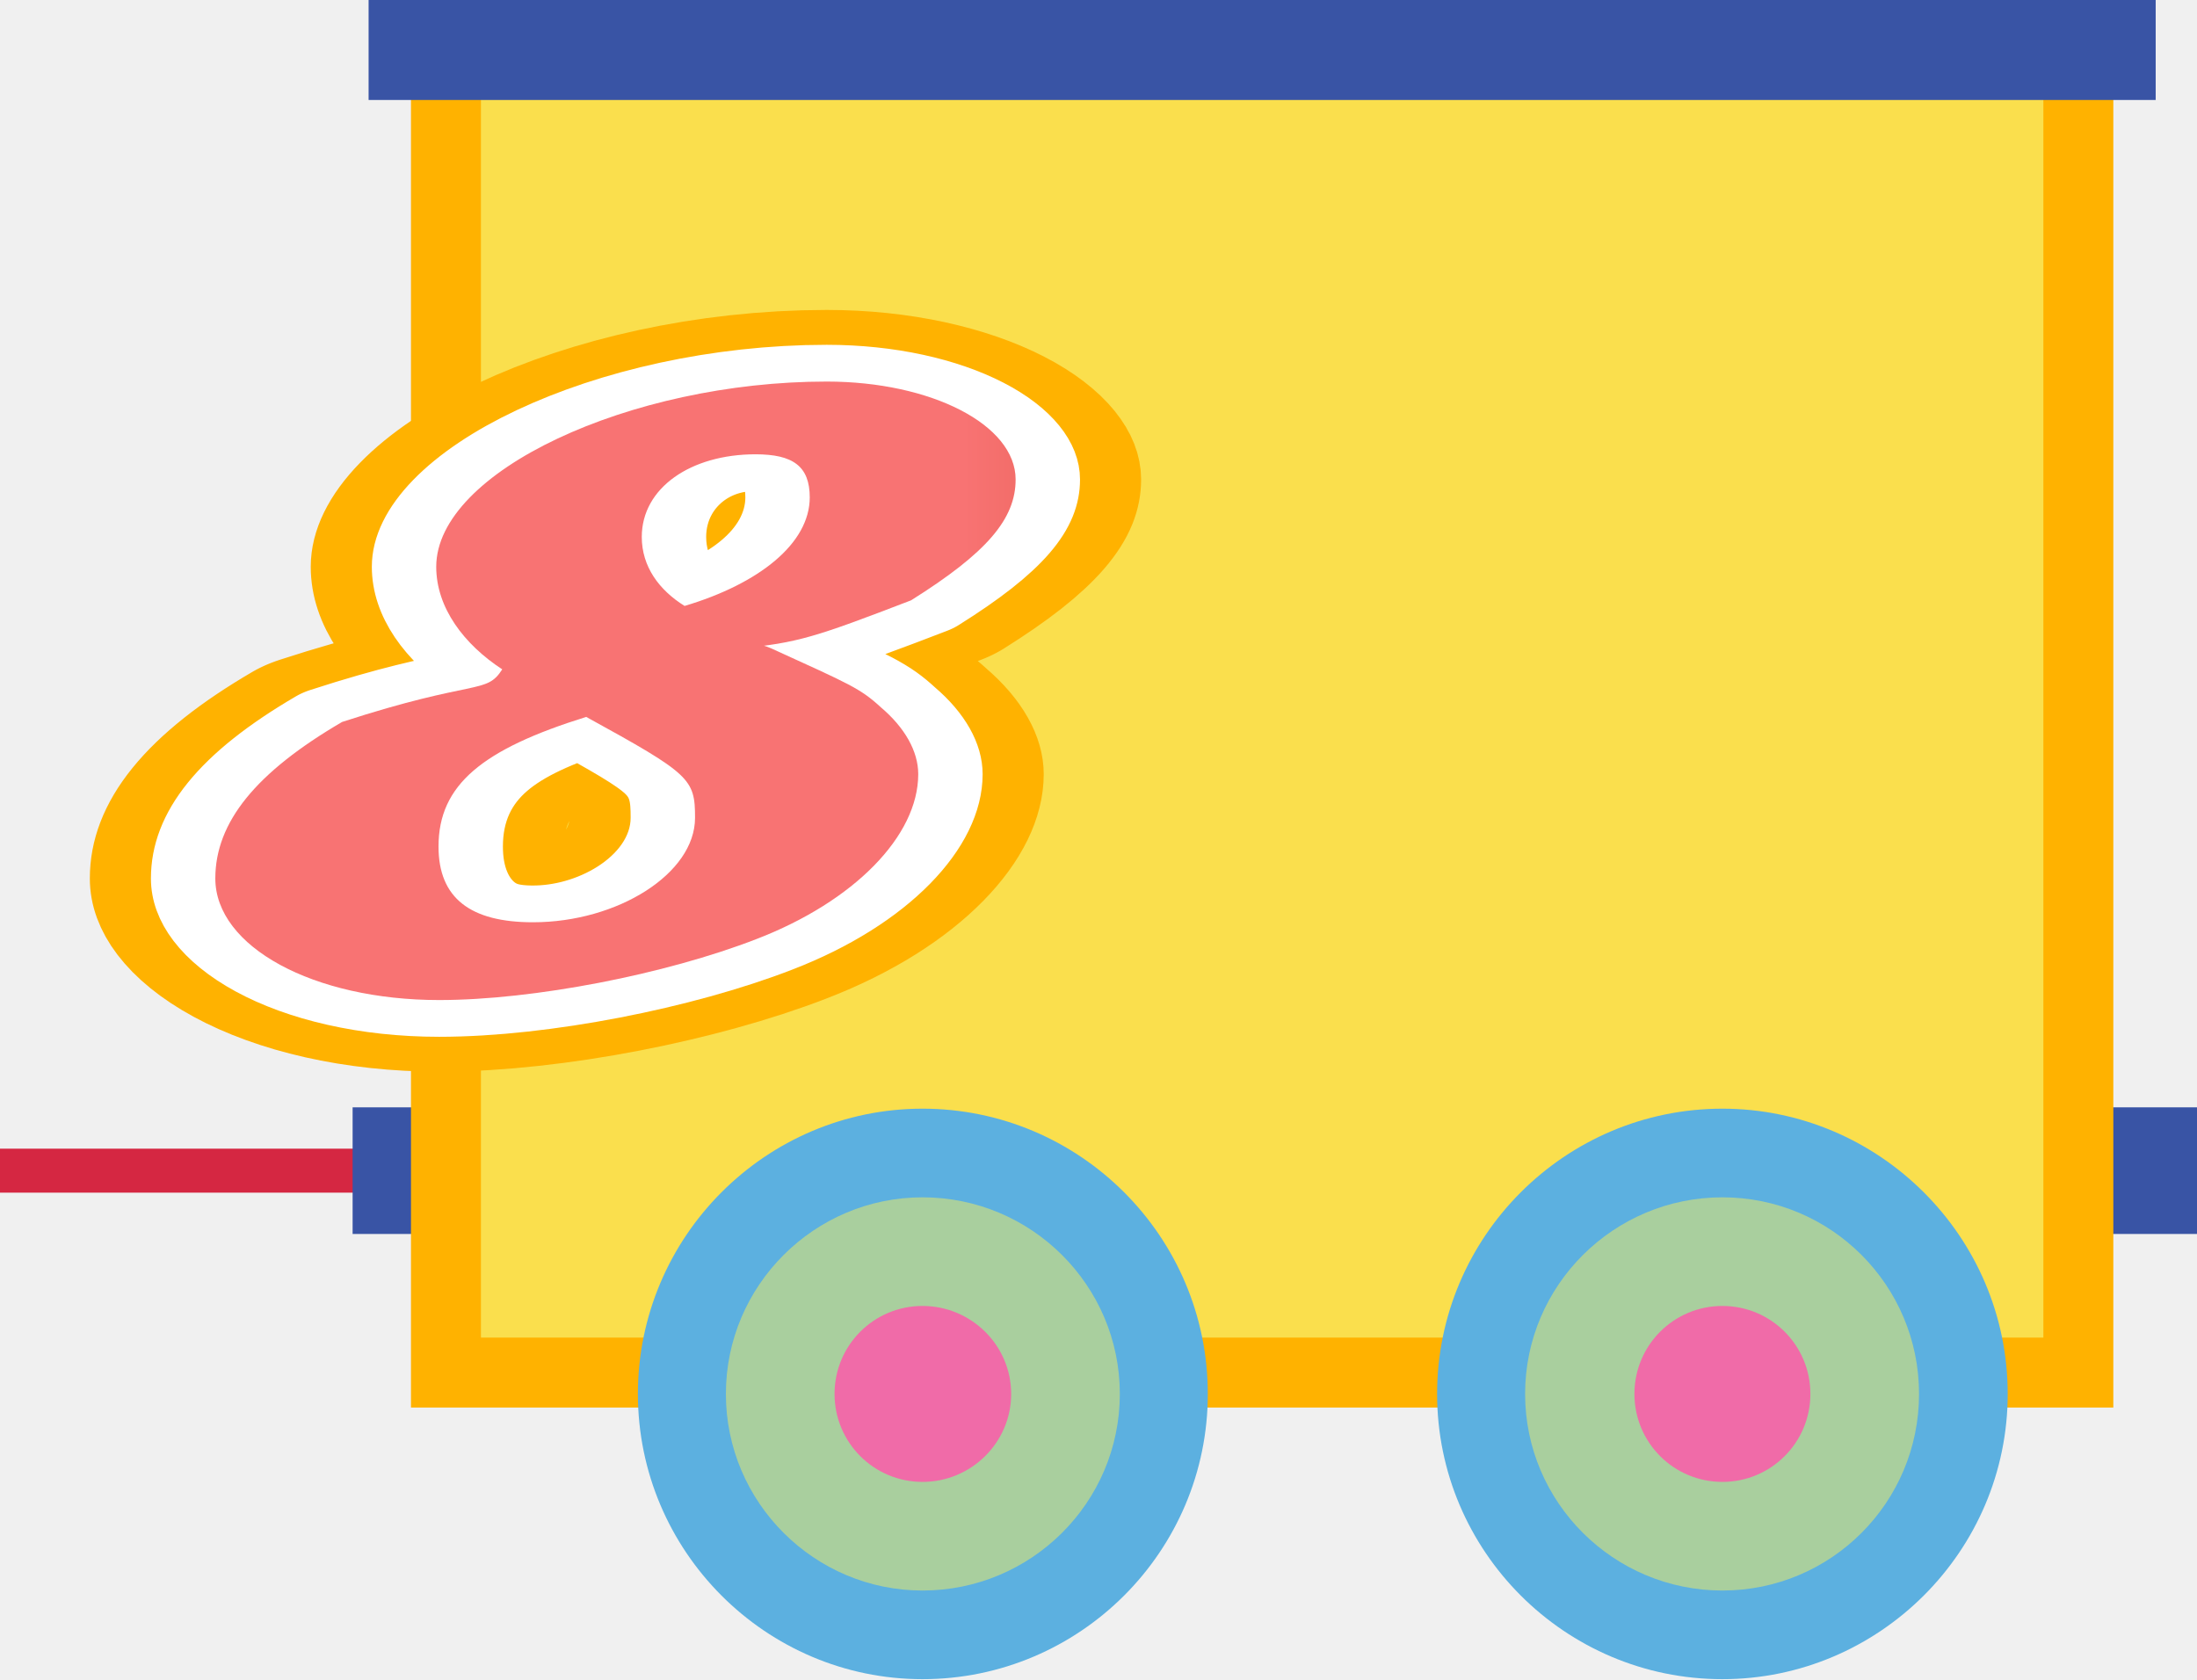
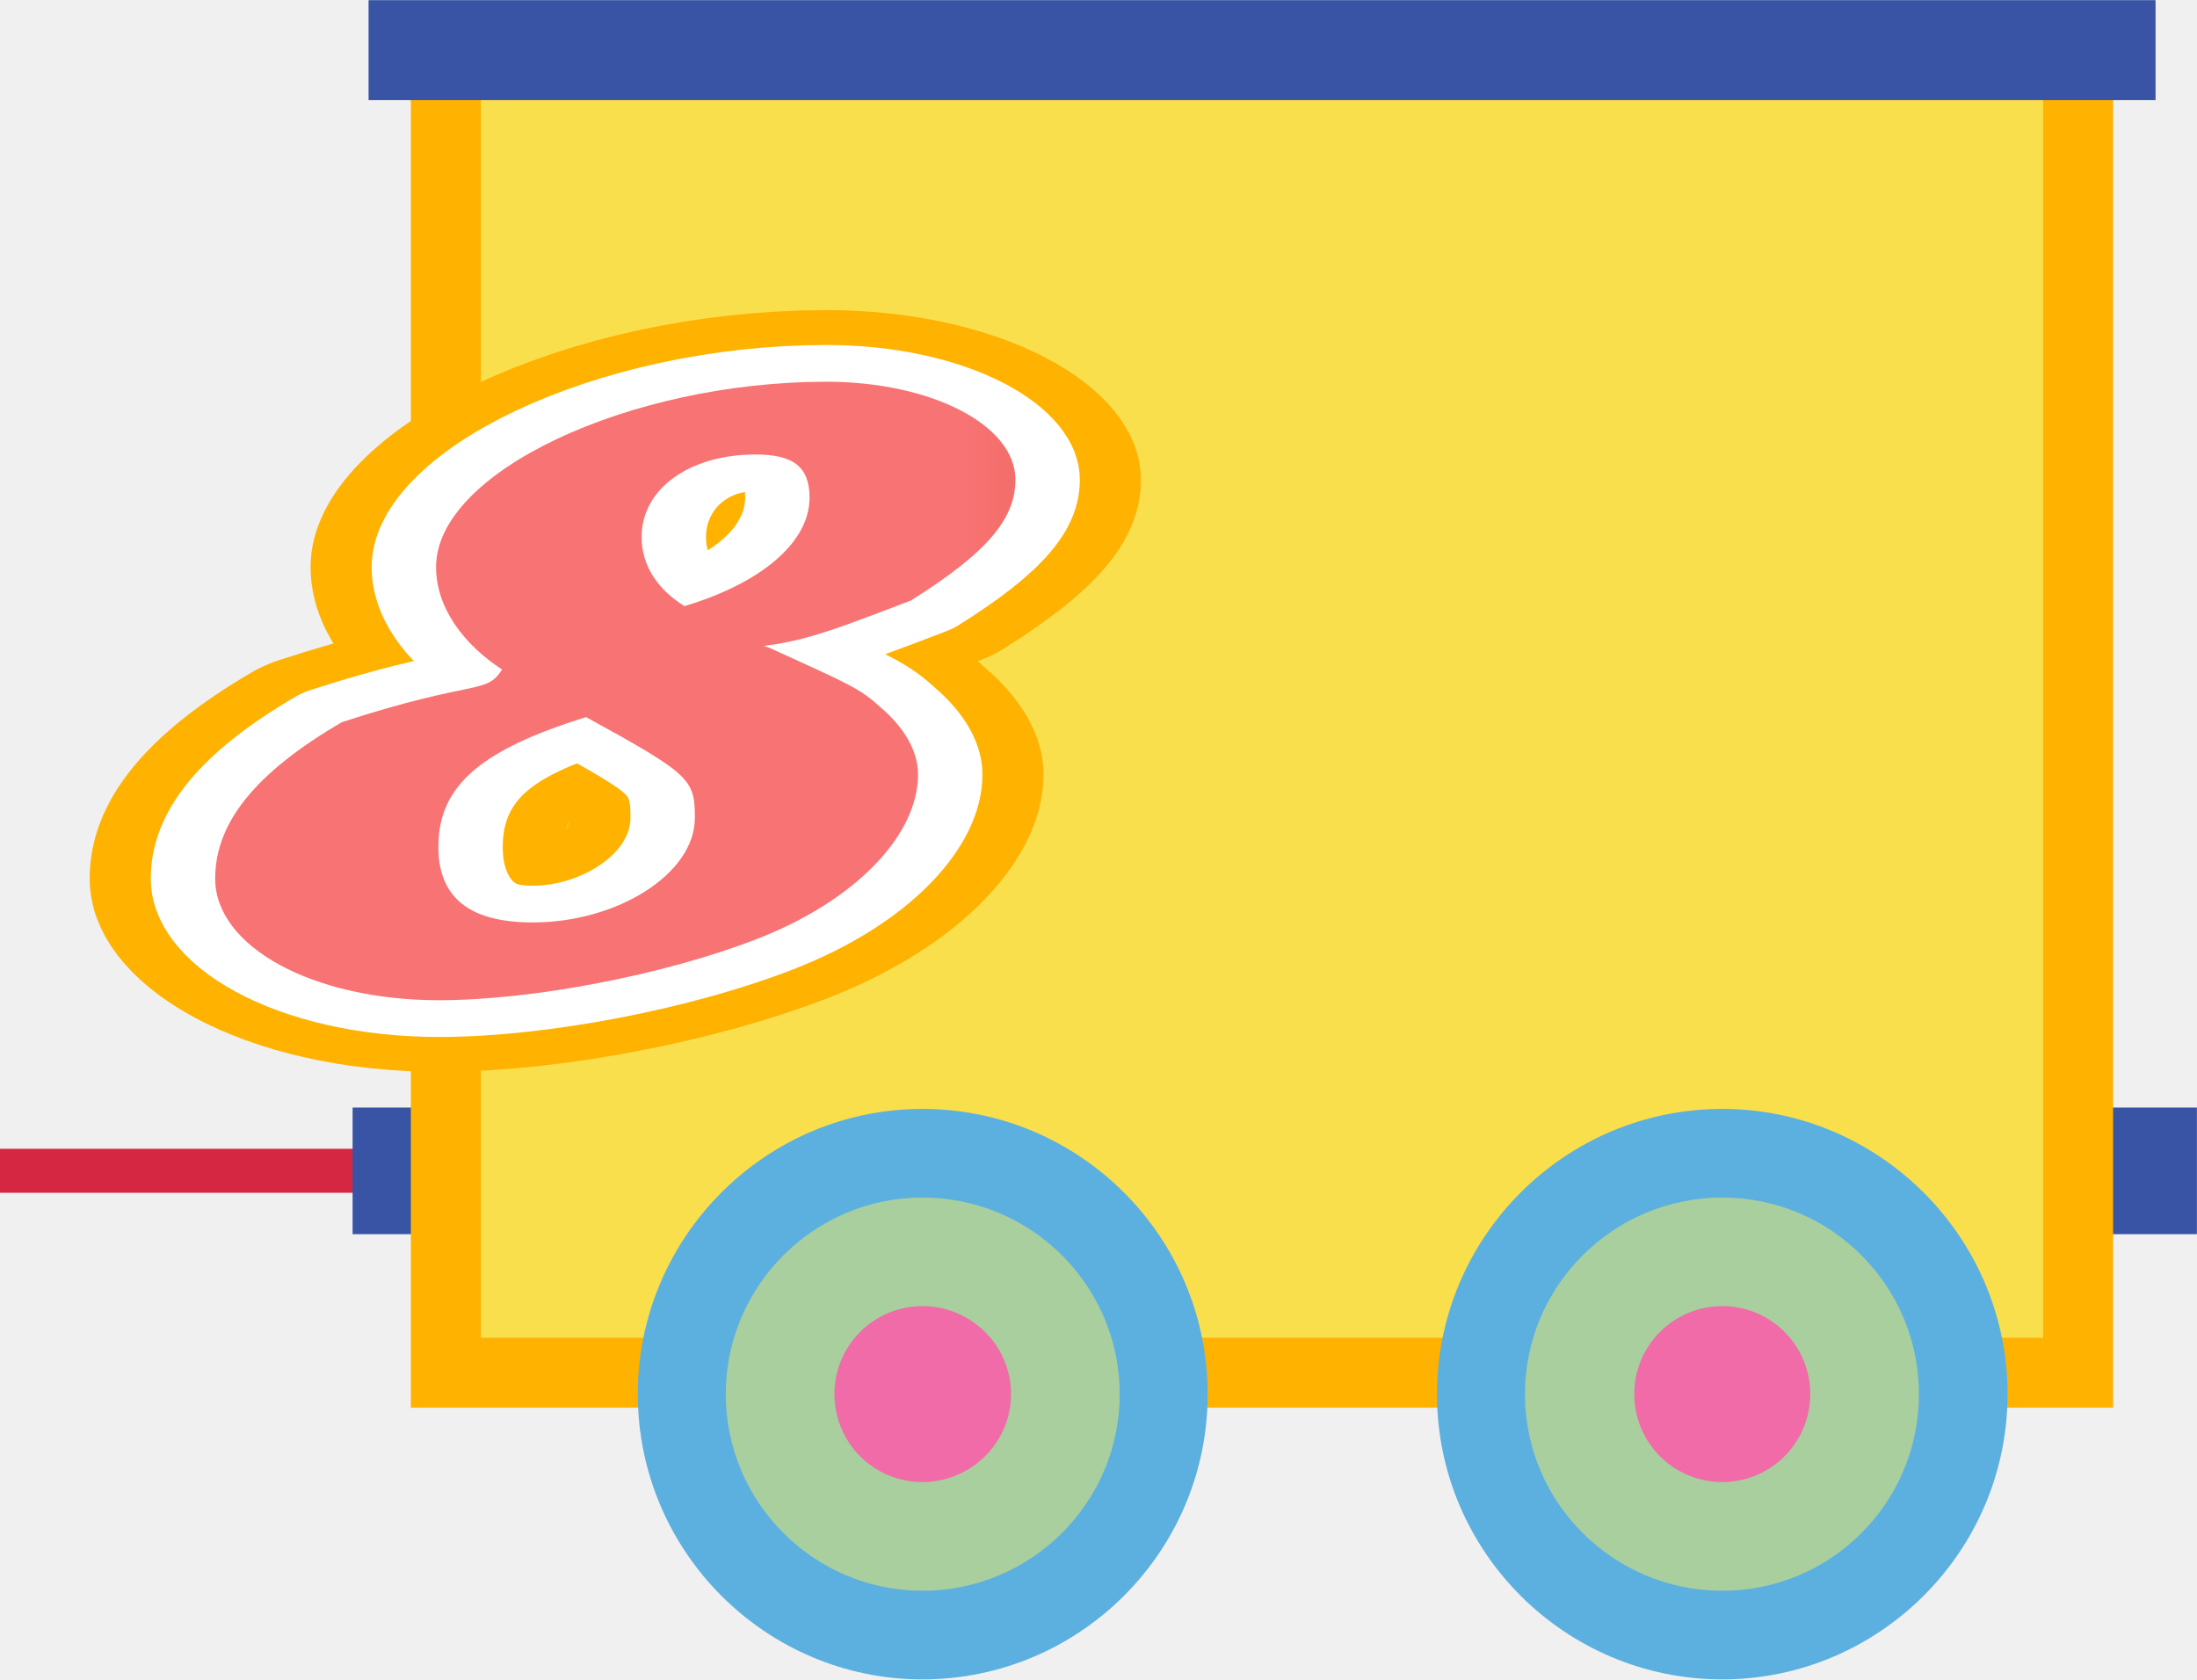
- <svg xmlns="http://www.w3.org/2000/svg" xmlns:xlink="http://www.w3.org/1999/xlink" version="1.1" id="svg2" xml:space="preserve" width="185.381" height="141.709" viewBox="0 0 185.381 141.709">
-   <defs id="defs6">
-     <linearGradient spreadMethod="pad" y2="88.8" x2="81.537" y1="88.8" x1="48.662" gradientUnits="userSpaceOnUse" id="linearGradient907">
-       <stop id="stop903" stop-color="#F15A29" offset="0%" style="stop-color:#5370a0;stop-opacity:1" />
-       <stop id="stop905" stop-color="#F67950" offset="100%" style="stop-color:#2e4050;stop-opacity:1" />
+ <svg xmlns="http://www.w3.org/2000/svg" xmlns:xlink="http://www.w3.org/1999/xlink" width="185.38" height="141.71" version="1.1" viewBox="0 0 185.38 141.71" xml:space="preserve">
+   <defs>
+     <linearGradient id="Gradient_39" x1="45.662" x2="84.537" y1="88.8" y2="88.8" gradientUnits="userSpaceOnUse">
+       <stop stop-color="#f87373" offset="0" />
+       <stop stop-color="#b92d00" offset="1" />
    </linearGradient>
-     <linearGradient id="linearGradient2234">
-       <stop style="stop-color:#000000;stop-opacity:1;" offset="0" id="stop2230" />
-       <stop style="stop-color:#000000;stop-opacity:0;" offset="1" id="stop2232" />
-     </linearGradient>
-     <clipPath clipPathUnits="userSpaceOnUse" id="clipPath48">
-       <path d="M 0,500 H 500 V 0 H 0 Z" id="path46" />
-     </clipPath>
-     <clipPath clipPathUnits="userSpaceOnUse" id="clipPath672">
-       <path d="M 0,500 H 500 V 0 H 0 Z" id="path670" />
-     </clipPath>
-     <radialGradient xlink:href="#linearGradient2234" id="radialGradient2240" cx="139.247" cy="-132.204" fx="139.247" fy="-132.204" r="9.053" gradientTransform="matrix(1,0,0,1.503883,0,66.61543)" gradientUnits="userSpaceOnUse" />
-     <linearGradient id="Gradient_40" gradientUnits="userSpaceOnUse" x1="48.662" y1="88.8" x2="81.537" y2="88.8" spreadMethod="pad">
-       <stop offset="0%" stop-color="#F15A29" id="stop197" />
-       <stop offset="100%" stop-color="#F67950" id="stop199" />
-     </linearGradient>
-     <linearGradient id="Gradient_39" gradientUnits="userSpaceOnUse" x1="45.662" y1="88.8" x2="84.537" y2="88.8" spreadMethod="pad">
-       <stop offset="0%" stop-color="#F67950" id="stop192" style="stop-color:#f87373;stop-opacity:1" />
-       <stop offset="100%" stop-color="#F15A29" id="stop194" style="stop-color:#b92d00;stop-opacity:1" />
-     </linearGradient>
-     <linearGradient id="Gradient_38" gradientUnits="userSpaceOnUse" x1="30.663" y1="88.8" x2="99.537" y2="88.8" spreadMethod="pad">
-       <stop offset="0%" stop-color="#D1D3D4" id="stop187" />
-       <stop offset="100%" stop-color="#FFFFFF" id="stop189" />
-     </linearGradient>
-     <linearGradient id="Gradient_37" gradientUnits="userSpaceOnUse" x1="27.663" y1="88.8" x2="102.537" y2="88.8" spreadMethod="pad">
-       <stop offset="0%" stop-color="#FFFFFF" id="stop182" />
-       <stop offset="100%" stop-color="#D1D3D4" id="stop184" />
-     </linearGradient>
-     <linearGradient xlink:href="#Gradient_39" id="linearGradient6398-7-7" x1="267.698" y1="-370.805" x2="291.218" y2="-370.805" gradientUnits="userSpaceOnUse" gradientTransform="matrix(1.298888,0,0,1.298888,-153.151,-16.51642)" />
-     <linearGradient xlink:href="#Gradient_39" id="linearGradient6398-7-7-8" x1="267.698" y1="-370.805" x2="291.218" y2="-370.805" gradientUnits="userSpaceOnUse" gradientTransform="matrix(1.298888,0,0,1.298888,-153.151,-16.51642)" />
+     <linearGradient id="linearGradient6398-7-7" x1="267.7" x2="291.22" y1="-370.8" y2="-370.8" gradientTransform="matrix(1.2989 0 0 1.2989 -153.15 -16.516)" gradientUnits="userSpaceOnUse" xlink:href="#Gradient_39" />
+     <linearGradient id="linearGradient6398-7-7-8" x1="267.7" x2="291.22" y1="-370.8" y2="-370.8" gradientTransform="matrix(1.2989 0 0 1.2989 -153.15 -16.516)" gradientUnits="userSpaceOnUse" xlink:href="#Gradient_39" />
  </defs>
-   <g id="g10" transform="matrix(1.333333,0,0,-1.333333,-262.044,557.5253)">
-     <path d="m 327.301,340.041 h 8.268 v 8.015 h -8.268 z" style="fill:#3954a5;fill-opacity:1;fill-rule:evenodd;stroke:none" id="path494" />
-     <path d="m 196.533,342.656 h 25.858 v 2.784 h -25.858 z" style="fill:#d52742;fill-opacity:1;fill-rule:evenodd;stroke:none" id="path496" />
-     <path d="m 218.848,340.041 h 8.268 v 8.015 h -8.268 z" style="fill:#3954a5;fill-opacity:1;fill-rule:evenodd;stroke:none" id="path562" />
-     <path d="m 224.755,331.268 h 103.305 v 83.529 H 224.755 Z" style="fill:#fadf4d;fill-opacity:1;fill-rule:evenodd;stroke:#ffb200;stroke-width:4.427;stroke-miterlimit:4;stroke-dasharray:none;stroke-opacity:1" id="path564" />
-     <path d="m 219.86,411.816 h 113.094 v 6.328 H 219.86 Z" style="fill:#3954a5;fill-opacity:1;fill-rule:evenodd;stroke:none" id="path568" />
-     <g style="fill:#5cb0e0;fill-opacity:1" id="g570" transform="translate(254.9144,311.862)">
-       <path d="M 0,0 C 9.955,0 18.054,8.099 18.054,18.055 18.054,28.01 9.955,36.109 0,36.109 -9.913,36.109 -18.012,28.01 -18.012,18.055 -18.012,8.099 -9.913,0 0,0" style="fill:#5cb0e0;fill-opacity:1;fill-rule:evenodd;stroke:none" id="path572" />
+   <g transform="matrix(1.3333 0 0 -1.3333 -262.04 557.53)">
+     <g fill-rule="evenodd">
+       <path d="m327.3 340.04h8.268v8.015h-8.268z" fill="#3954a5" />
+       <path d="m196.53 342.66h25.858v2.784h-25.858z" fill="#d52742" />
+       <path d="m218.85 340.04h8.268v8.015h-8.268z" fill="#3954a5" />
+       <path d="m224.75 331.27h103.3v83.529h-103.3z" fill="#fadf4d" stroke="#ffb200" stroke-width="4.427" />
+       <path d="m219.86 411.82h113.09v6.328h-113.09z" fill="#3954a5" />
    </g>
-     <g style="fill:#a9cf9e;fill-opacity:1" id="g574" transform="translate(254.9144,317.4724)">
-       <path d="M 0,0 C 6.876,0 12.486,5.568 12.486,12.444 12.486,19.32 6.876,24.888 0,24.888 -6.834,24.888 -12.444,19.32 -12.444,12.444 -12.444,5.568 -6.834,0 0,0" style="fill:#a9cf9e;fill-opacity:1;fill-rule:evenodd;stroke:none" id="path576" />
+     <g transform="translate(254.91 311.86)" fill="#5cb0e0">
+       <path d="m0 0c9.955 0 18.054 8.099 18.054 18.055 0 9.955-8.099 18.054-18.054 18.054-9.913 0-18.012-8.099-18.012-18.054 0-9.956 8.099-18.055 18.012-18.055" fill="#5cb0e0" fill-rule="evenodd" />
    </g>
-     <g style="fill:#f06ba8;fill-opacity:1" id="g578" transform="translate(254.9144,324.3483)">
-       <path d="m 0,0 c 3.079,0 5.61,2.489 5.61,5.568 0,3.08 -2.531,5.568 -5.61,5.568 -3.079,0 -5.568,-2.488 -5.568,-5.568 C -5.568,2.489 -3.079,0 0,0" style="fill:#f06ba8;fill-opacity:1;fill-rule:evenodd;stroke:none" id="path580" />
+     <g transform="translate(254.91 317.47)" fill="#a9cf9e">
+       <path d="m0 0c6.876 0 12.486 5.568 12.486 12.444s-5.61 12.444-12.486 12.444c-6.834 0-12.444-5.568-12.444-12.444s5.61-12.444 12.444-12.444" fill="#a9cf9e" fill-rule="evenodd" />
    </g>
-     <g style="fill:#5cb0e0;fill-opacity:1" id="g582" transform="translate(305.5345,311.862)">
-       <path d="M 0,0 C 9.913,0 18.055,8.099 18.055,18.055 18.055,28.01 9.913,36.109 0,36.109 -9.955,36.109 -18.055,28.01 -18.055,18.055 -18.055,8.099 -9.955,0 0,0" style="fill:#5cb0e0;fill-opacity:1;fill-rule:evenodd;stroke:none" id="path584" />
+     <g transform="translate(254.91 324.35)" fill="#f06ba8">
+       <path d="m0 0c3.079 0 5.61 2.489 5.61 5.568 0 3.08-2.531 5.568-5.61 5.568s-5.568-2.488-5.568-5.568c0-3.079 2.489-5.568 5.568-5.568" fill="#f06ba8" fill-rule="evenodd" />
    </g>
-     <g style="fill:#a9cf9e;fill-opacity:1" id="g586" transform="translate(305.5345,317.4724)">
-       <path d="M 0,0 C 6.876,0 12.444,5.568 12.444,12.444 12.444,19.32 6.876,24.888 0,24.888 -6.876,24.888 -12.486,19.32 -12.486,12.444 -12.486,5.568 -6.876,0 0,0" style="fill:#a9cf9e;fill-opacity:1;fill-rule:evenodd;stroke:none" id="path588" />
+     <g transform="translate(305.53 311.86)" fill="#5cb0e0">
+       <path d="m0 0c9.913 0 18.055 8.099 18.055 18.055 0 9.955-8.142 18.054-18.055 18.054-9.955 0-18.055-8.099-18.055-18.054 0-9.956 8.1-18.055 18.055-18.055" fill="#5cb0e0" fill-rule="evenodd" />
    </g>
-     <g style="fill:#f06ba8;fill-opacity:1" id="g590" transform="translate(305.5345,324.3483)">
-       <path d="m 0,0 c 3.079,0 5.568,2.489 5.568,5.568 0,3.08 -2.489,5.568 -5.568,5.568 -3.079,0 -5.568,-2.488 -5.568,-5.568 C -5.568,2.489 -3.079,0 0,0" style="fill:#f06ba8;fill-opacity:1;fill-rule:evenodd;stroke:none" id="path592" />
+     <g transform="translate(305.53 317.47)" fill="#a9cf9e">
+       <path d="m0 0c6.876 0 12.444 5.568 12.444 12.444s-5.568 12.444-12.444 12.444-12.486-5.568-12.486-12.444 5.61-12.444 12.486-12.444" fill="#a9cf9e" fill-rule="evenodd" />
    </g>
-     <text xml:space="preserve" style="font-style:normal;font-variant:normal;font-weight:bold;font-stretch:normal;font-size:72.738px;font-family:'Comic Sans MS';-inkscape-font-specification:'Comic Sans MS Bold';text-align:center;letter-spacing:0px;word-spacing:0px;text-anchor:middle;fill:url(#linearGradient6398-7-7-8);fill-opacity:1;stroke:#ffb200;stroke-width:12;stroke-linecap:round;stroke-linejoin:round;stroke-miterlimit:4;stroke-dasharray:none;stroke-opacity:1;paint-order:stroke fill markers" x="210.846" y="-470.483" id="text1417-4-1-0-6" transform="scale(1.323546,-0.7555461)">
-       <tspan id="tspan1415-7-4-2-6" x="210.846" y="-470.483" style="font-style:normal;font-variant:normal;font-weight:bold;font-stretch:normal;font-size:83.129px;font-family:'Comic Sans MS';-inkscape-font-specification:'Comic Sans MS Bold';text-align:center;text-anchor:middle;fill:url(#linearGradient6398-7-7-8);fill-opacity:1;stroke:#ffb200;stroke-width:12;stroke-linecap:round;stroke-linejoin:round;stroke-miterlimit:4;stroke-dasharray:none;stroke-opacity:1;paint-order:stroke fill markers">8</tspan>
+     <g transform="translate(305.53 324.35)" fill="#f06ba8">
+       <path d="m0 0c3.079 0 5.568 2.489 5.568 5.568 0 3.08-2.489 5.568-5.568 5.568s-5.568-2.488-5.568-5.568c0-3.079 2.489-5.568 5.568-5.568" fill="#f06ba8" fill-rule="evenodd" />
+     </g>
+     <text transform="scale(1.3235 -.75555)" x="210.846" y="-470.483" fill="url(#linearGradient6398-7-7-8)" font-family="'Comic Sans MS'" font-size="72.738px" font-weight="bold" letter-spacing="0px" stroke="#ffb200" stroke-linecap="round" stroke-linejoin="round" stroke-width="12" text-align="center" text-anchor="middle" word-spacing="0px" style="paint-order:stroke fill markers" xml:space="preserve">
+       <tspan x="210.846" y="-470.483" fill="url(#linearGradient6398-7-7-8)" font-family="'Comic Sans MS'" font-size="83.129px" font-weight="bold" stroke="#ffb200" stroke-linecap="round" stroke-linejoin="round" stroke-width="12" text-align="center" text-anchor="middle" style="paint-order:stroke fill markers">8</tspan>
    </text>
-     <text xml:space="preserve" style="font-style:normal;font-variant:normal;font-weight:bold;font-stretch:normal;font-size:72.738px;font-family:'Comic Sans MS';-inkscape-font-specification:'Comic Sans MS Bold';text-align:center;letter-spacing:0px;word-spacing:0px;text-anchor:middle;fill:url(#linearGradient6398-7-7);fill-opacity:1;stroke:#ffffff;stroke-width:6.158;stroke-linecap:round;stroke-linejoin:round;stroke-miterlimit:4;stroke-dasharray:none;stroke-opacity:1;paint-order:stroke fill markers" x="210.846" y="-470.483" id="text1417-4-1-0" transform="scale(1.323546,-0.7555461)">
-       <tspan id="tspan1415-7-4-2" x="210.846" y="-470.483" style="font-style:normal;font-variant:normal;font-weight:bold;font-stretch:normal;font-size:83.129px;font-family:'Comic Sans MS';-inkscape-font-specification:'Comic Sans MS Bold';text-align:center;text-anchor:middle;fill:url(#linearGradient6398-7-7);fill-opacity:1;stroke:#ffffff;stroke-width:6.158;stroke-linecap:round;stroke-linejoin:round;stroke-miterlimit:4;stroke-dasharray:none;stroke-opacity:1;paint-order:stroke fill markers">8</tspan>
+     <text transform="scale(1.3235 -.75555)" x="210.846" y="-470.483" fill="url(#linearGradient6398-7-7)" font-family="'Comic Sans MS'" font-size="72.738px" font-weight="bold" letter-spacing="0px" stroke="#ffffff" stroke-linecap="round" stroke-linejoin="round" stroke-width="6.158" text-align="center" text-anchor="middle" word-spacing="0px" style="paint-order:stroke fill markers" xml:space="preserve">
+       <tspan x="210.846" y="-470.483" fill="url(#linearGradient6398-7-7)" font-family="'Comic Sans MS'" font-size="83.129px" font-weight="bold" stroke="#ffffff" stroke-linecap="round" stroke-linejoin="round" stroke-width="6.158" text-align="center" text-anchor="middle" style="paint-order:stroke fill markers">8</tspan>
    </text>
  </g>
</svg>
